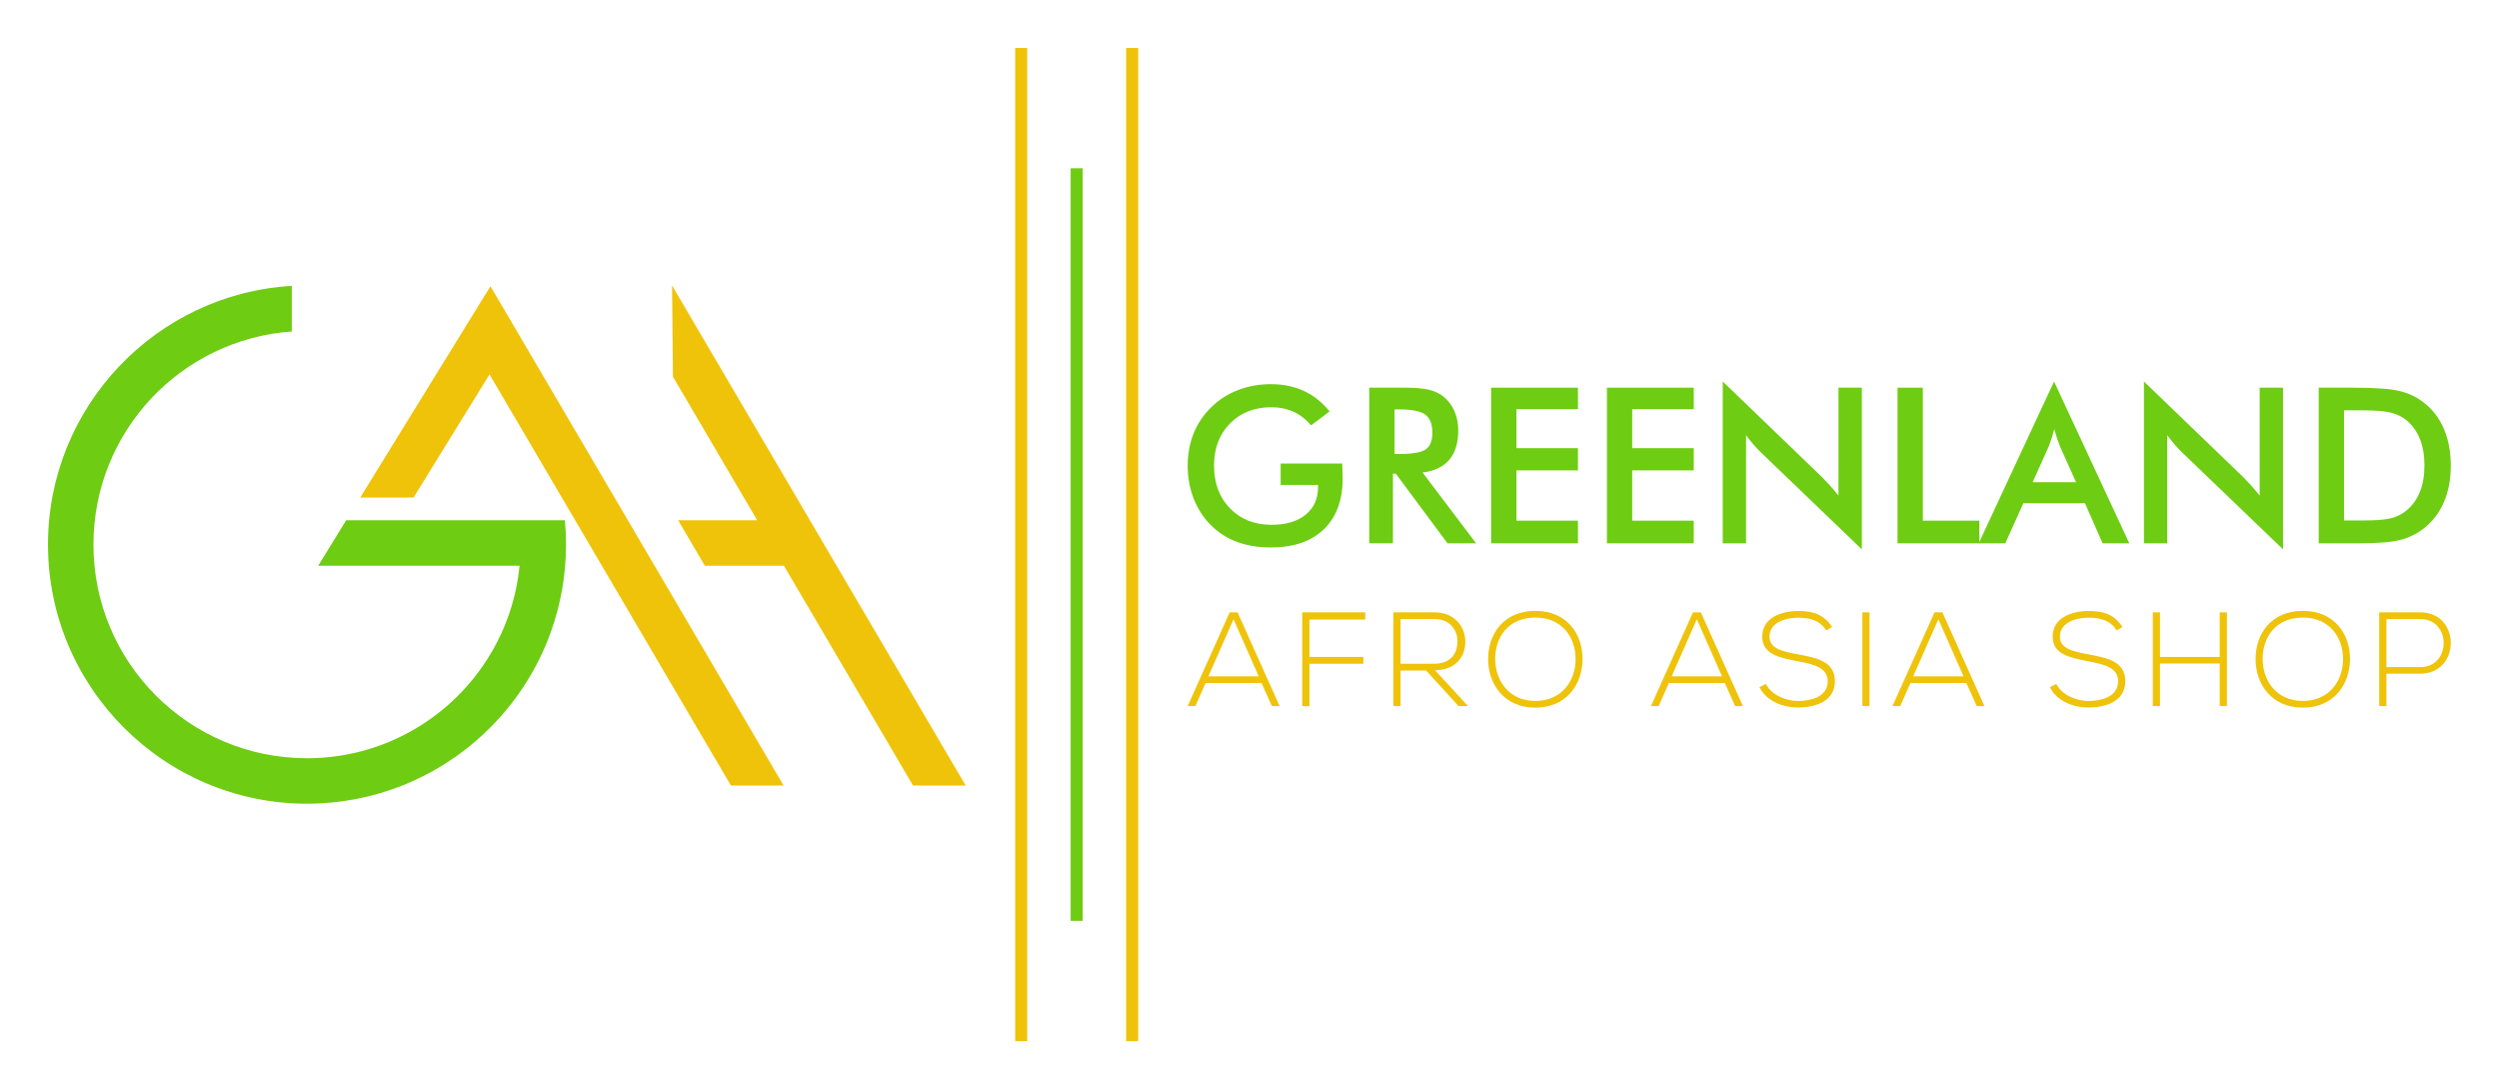
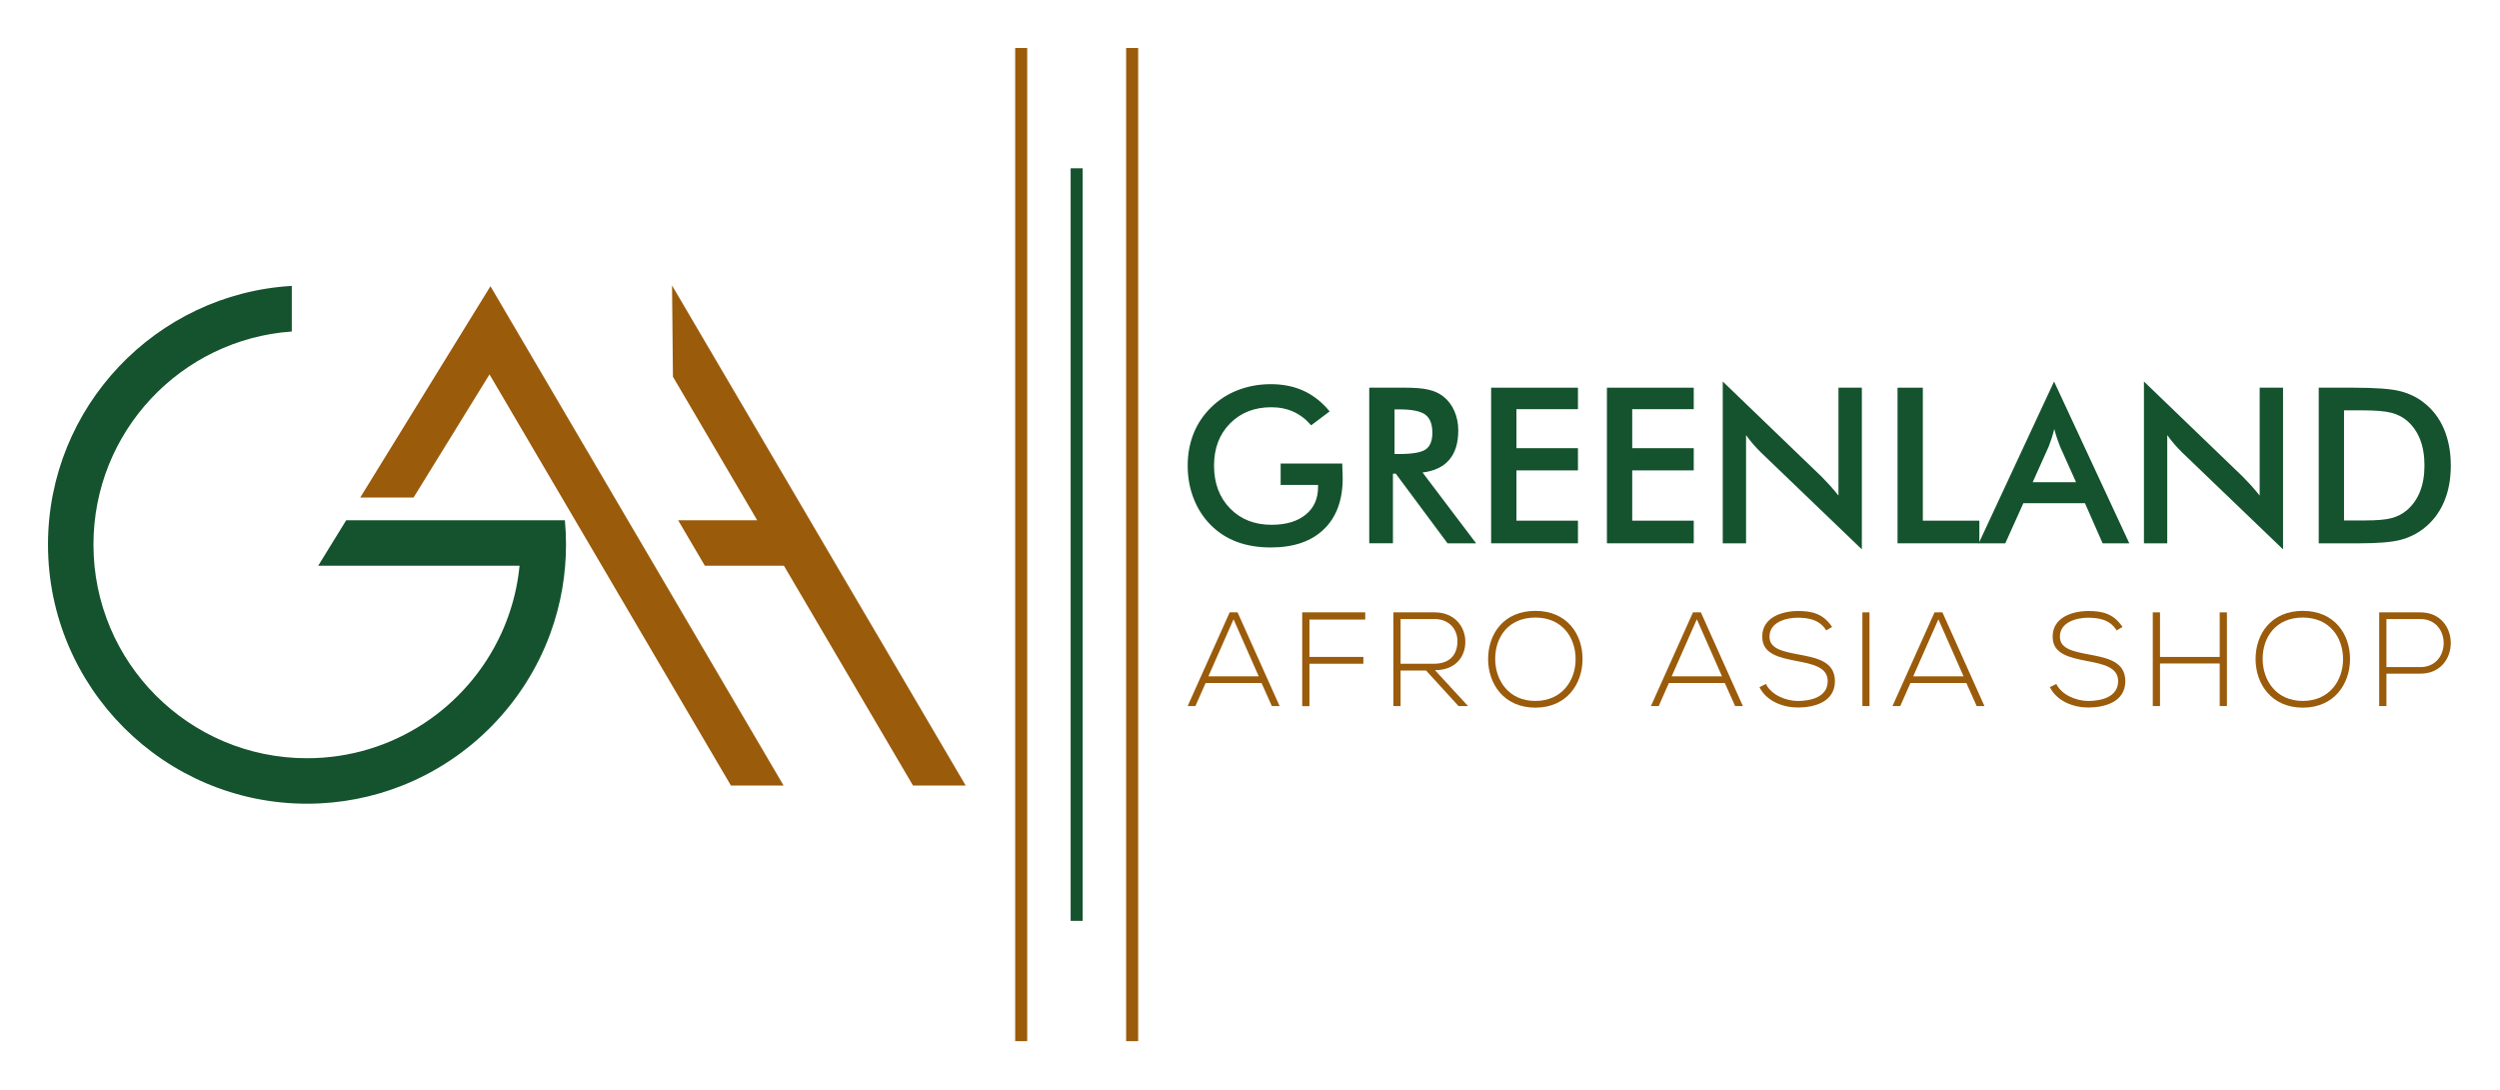
<svg xmlns="http://www.w3.org/2000/svg" version="1.1" id="Layer_1" x="0px" y="0px" viewBox="185.4 232.0 1230.3 536.1" xml:space="preserve">
-   <style type="text/css">
- 	.st0{fill:#EFC30A;}
- 	.st1{fill:#6ECC12;}
- </style>
  <g>
    <g>
-       <polygon class="st0" points="660.82,618.58 634.89,618.58 591.06,543.98 584.49,532.79 571.34,510.41 532.41,510.41     519.26,488.03 558.18,488.03 551.61,476.84 516.7,417.4 516.26,372.48 577.56,476.84 584.13,488.03 597.27,510.41 610.42,532.79     617.01,543.98   " />
-       <polygon class="st0" points="571.18,618.58 545.25,618.58 501.42,543.98 494.85,532.79 481.71,510.41 468.56,488.03     461.99,476.84 461.93,476.76 461.93,476.74 426.39,416.26 416.7,431.96 389.01,476.84 362.75,476.84 400.1,416.24 411.87,397.17     413.56,394.41 426.86,372.86 439.69,394.69 487.94,476.84 494.51,488.03 507.66,510.41 520.8,532.79 527.37,543.98   " />
-       <path class="st1" d="M464.06,499.99c0,3.51-0.14,6.99-0.43,10.42c-0.61,7.68-1.91,15.16-3.85,22.38    c-1.01,3.81-2.19,7.54-3.53,11.19c-12.53,34-39.17,61.26-72.8,74.6c-14.52,5.76-30.35,8.94-46.91,8.94    c-70.31,0-127.51-57.21-127.51-127.53c0-67.81,53.19-123.4,120.03-127.29v22.44c-54.57,3.83-97.65,49.3-97.65,104.85    c0,58.08,47.07,105.15,105.13,105.15c42.37,0,78.88-25.06,95.54-61.16c1.68-3.61,3.14-7.36,4.4-11.19    c2.35-7.14,3.95-14.64,4.7-22.38h-99.13l13.79-22.38h107.67C463.87,491.98,464.06,495.96,464.06,499.99z" />
+       <polygon fill="#9A5B0B" points="660.82,618.58 634.89,618.58 591.06,543.98 584.49,532.79 571.34,510.41 532.41,510.41     519.26,488.03 558.18,488.03 551.61,476.84 516.7,417.4 516.26,372.48 577.56,476.84 584.13,488.03 597.27,510.41 610.42,532.79     617.01,543.98   " />
+       <polygon fill="#9A5B0B" points="571.18,618.58 545.25,618.58 501.42,543.98 494.85,532.79 481.71,510.41 468.56,488.03     461.99,476.84 461.93,476.76 461.93,476.74 426.39,416.26 416.7,431.96 389.01,476.84 362.75,476.84 400.1,416.24 411.87,397.17     413.56,394.41 426.86,372.86 439.69,394.69 487.94,476.84 494.51,488.03 507.66,510.41 520.8,532.79 527.37,543.98   " />
+       <path fill="#14532D" d="M464.06,499.99c0,3.51-0.14,6.99-0.43,10.42c-0.61,7.68-1.91,15.16-3.85,22.38    c-1.01,3.81-2.19,7.54-3.53,11.19c-12.53,34-39.17,61.26-72.8,74.6c-14.52,5.76-30.35,8.94-46.91,8.94    c-70.31,0-127.51-57.21-127.51-127.53c0-67.81,53.19-123.4,120.03-127.29v22.44c-54.57,3.83-97.65,49.3-97.65,104.85    c0,58.08,47.07,105.15,105.13,105.15c42.37,0,78.88-25.06,95.54-61.16c1.68-3.61,3.14-7.36,4.4-11.19    c2.35-7.14,3.95-14.64,4.7-22.38h-99.13l13.79-22.38h107.67C463.87,491.98,464.06,495.96,464.06,499.99z" />
    </g>
    <g>
      <g>
-         <path class="st1" d="M815.88,460.13h30.34c0,0.52,0.02,1.25,0.05,2.2c0.1,2.48,0.16,4.15,0.16,5.02     c0,10.78-3.09,19.15-9.26,25.11c-6.17,5.96-14.87,8.95-26.1,8.95c-6.28,0-11.88-0.93-16.79-2.77c-4.92-1.85-9.23-4.64-12.92-8.37     c-3.63-3.7-6.41-8.04-8.34-13.02c-1.93-4.99-2.9-10.32-2.9-16.01c0-5.79,0.98-11.12,2.95-16.01c1.97-4.88,4.89-9.19,8.76-12.92     c3.73-3.66,8.11-6.45,13.13-8.37c5.02-1.92,10.39-2.88,16.11-2.88c6.03,0,11.43,1.1,16.19,3.3c4.76,2.2,9.01,5.56,12.74,10.1     l-9.1,6.85c-2.58-3-5.49-5.23-8.74-6.7c-3.24-1.46-6.87-2.2-10.88-2.2c-8.3,0-15.07,2.66-20.32,7.98     c-5.25,5.32-7.87,12.23-7.87,20.74c0,8.65,2.62,15.67,7.87,21.05c5.25,5.39,12.06,8.08,20.43,8.08c7.12,0,12.71-1.66,16.79-4.97     c4.08-3.31,6.12-7.83,6.12-13.55v-1.1h-18.41V460.13z" />
-         <path class="st1" d="M871.17,465.1v34.26h-11.67v-76.58h17.37c5.09,0,9.04,0.33,11.85,0.99c2.81,0.66,5.21,1.76,7.19,3.3     c2.37,1.85,4.2,4.24,5.49,7.17c1.29,2.93,1.93,6.14,1.93,9.63c0,6.14-1.48,10.94-4.45,14.41c-2.96,3.47-7.34,5.55-13.13,6.25     l26.36,34.84h-14.07l-25.47-34.26H871.17z M871.96,455.43h2.25c6.59,0,10.97-0.77,13.13-2.3c2.16-1.53,3.24-4.26,3.24-8.16     c0-4.22-1.16-7.19-3.48-8.92c-2.32-1.73-6.62-2.59-12.9-2.59h-2.25V455.43z" />
-         <path class="st1" d="M919.51,499.37v-76.58h42.74v10.57h-30.29v19.2h30.29v10.93h-30.29v24.74h30.29v11.14H919.51z" />
-         <path class="st1" d="M976.52,499.37v-76.58h42.74v10.57h-30.29v19.2h30.29v10.93h-30.29v24.74h30.29v11.14H976.52z" />
-         <path class="st1" d="M1033.54,499.37v-79.62l48.65,46.82c1.32,1.32,2.67,2.74,4.03,4.24c1.36,1.5,2.79,3.19,4.29,5.07v-53.09     h11.51v79.56l-49.64-47.65c-1.33-1.29-2.61-2.65-3.84-4.08c-1.24-1.43-2.41-2.93-3.53-4.5v53.25H1033.54z" />
-         <path class="st1" d="M1119.59,499.37v-76.58h12.45v65.44h27.83v11.14H1119.59z" />
-         <path class="st1" d="M1220.55,499.37l-8.68-19.72h-30.34l-8.89,19.72h-13.08l37.09-79.62l37.04,79.62H1220.55z M1186.13,469.29     h21.34l-7.85-17.47c-0.45-1.12-0.93-2.4-1.41-3.84c-0.49-1.45-0.98-3.06-1.46-4.84c-0.42,1.67-0.86,3.23-1.33,4.68     c-0.47,1.45-0.95,2.78-1.44,4L1186.13,469.29z" />
-         <path class="st1" d="M1240.9,499.37v-79.62l48.65,46.82c1.32,1.32,2.67,2.74,4.03,4.24c1.36,1.5,2.79,3.19,4.29,5.07v-53.09     h11.51v79.56l-49.64-47.65c-1.33-1.29-2.61-2.65-3.84-4.08c-1.24-1.43-2.41-2.93-3.53-4.5v53.25H1240.9z" />
-         <path class="st1" d="M1326.95,499.37v-76.58h16.79c10.91,0,18.6,0.55,23.04,1.65c4.45,1.1,8.34,2.94,11.69,5.52     c4.43,3.38,7.79,7.72,10.07,13.02c2.28,5.3,3.43,11.35,3.43,18.15c0,6.8-1.14,12.82-3.43,18.07c-2.28,5.25-5.64,9.58-10.07,13     c-3.35,2.58-7.16,4.42-11.43,5.52c-4.27,1.1-10.93,1.65-19.96,1.65h-3.35H1326.95z M1339.4,488.12h10.46     c5.75,0,10.07-0.38,12.95-1.15c2.88-0.77,5.38-2.06,7.51-3.87c2.89-2.48,5.06-5.55,6.51-9.23c1.45-3.68,2.17-7.96,2.17-12.84     c0-4.88-0.72-9.16-2.17-12.84s-3.62-6.76-6.51-9.23c-2.16-1.81-4.75-3.1-7.77-3.87c-3.02-0.77-7.73-1.15-14.15-1.15h-4.5h-4.5     V488.12z" />
+         <path fill="#14532D" d="M815.88,460.13h30.34c0,0.52,0.02,1.25,0.05,2.2c0.1,2.48,0.16,4.15,0.16,5.02     c0,10.78-3.09,19.15-9.26,25.11c-6.17,5.96-14.87,8.95-26.1,8.95c-6.28,0-11.88-0.93-16.79-2.77c-4.92-1.85-9.23-4.64-12.92-8.37     c-3.63-3.7-6.41-8.04-8.34-13.02c-1.93-4.99-2.9-10.32-2.9-16.01c0-5.79,0.98-11.12,2.95-16.01c1.97-4.88,4.89-9.19,8.76-12.92     c3.73-3.66,8.11-6.45,13.13-8.37c5.02-1.92,10.39-2.88,16.11-2.88c6.03,0,11.43,1.1,16.19,3.3c4.76,2.2,9.01,5.56,12.74,10.1     l-9.1,6.85c-2.58-3-5.49-5.23-8.74-6.7c-3.24-1.46-6.87-2.2-10.88-2.2c-8.3,0-15.07,2.66-20.32,7.98     c-5.25,5.32-7.87,12.23-7.87,20.74c0,8.65,2.62,15.67,7.87,21.05c5.25,5.39,12.06,8.08,20.43,8.08c7.12,0,12.71-1.66,16.79-4.97     c4.08-3.31,6.12-7.83,6.12-13.55v-1.1h-18.41V460.13z" />
+         <path fill="#14532D" d="M871.17,465.1v34.26h-11.67v-76.58h17.37c5.09,0,9.04,0.33,11.85,0.99c2.81,0.66,5.21,1.76,7.19,3.3     c2.37,1.85,4.2,4.24,5.49,7.17c1.29,2.93,1.93,6.14,1.93,9.63c0,6.14-1.48,10.94-4.45,14.41c-2.96,3.47-7.34,5.55-13.13,6.25     l26.36,34.84h-14.07l-25.47-34.26H871.17z M871.96,455.43h2.25c6.59,0,10.97-0.77,13.13-2.3c2.16-1.53,3.24-4.26,3.24-8.16     c0-4.22-1.16-7.19-3.48-8.92c-2.32-1.73-6.62-2.59-12.9-2.59h-2.25V455.43z" />
+         <path fill="#14532D" d="M919.51,499.37v-76.58h42.74v10.57h-30.29v19.2h30.29v10.93h-30.29v24.74h30.29v11.14H919.51z" />
+         <path fill="#14532D" d="M976.52,499.37v-76.58h42.74v10.57h-30.29v19.2h30.29v10.93h-30.29v24.74h30.29v11.14H976.52z" />
+         <path fill="#14532D" d="M1033.54,499.37v-79.62l48.65,46.82c1.32,1.32,2.67,2.74,4.03,4.24c1.36,1.5,2.79,3.19,4.29,5.07v-53.09     h11.51v79.56l-49.64-47.65c-1.33-1.29-2.61-2.65-3.84-4.08c-1.24-1.43-2.41-2.93-3.53-4.5v53.25H1033.54z" />
+         <path fill="#14532D" d="M1119.59,499.37v-76.58h12.45v65.44h27.83v11.14H1119.59z" />
+         <path fill="#14532D" d="M1220.55,499.37l-8.68-19.72h-30.34l-8.89,19.72h-13.08l37.09-79.62l37.04,79.62H1220.55z M1186.13,469.29     h21.34l-7.85-17.47c-0.45-1.12-0.93-2.4-1.41-3.84c-0.49-1.45-0.98-3.06-1.46-4.84c-0.42,1.67-0.86,3.23-1.33,4.68     c-0.47,1.45-0.95,2.78-1.44,4L1186.13,469.29z" />
+         <path fill="#14532D" d="M1240.9,499.37v-79.62l48.65,46.82c1.32,1.32,2.67,2.74,4.03,4.24c1.36,1.5,2.79,3.19,4.29,5.07v-53.09     h11.51v79.56l-49.64-47.65c-1.33-1.29-2.61-2.65-3.84-4.08c-1.24-1.43-2.41-2.93-3.53-4.5v53.25H1240.9z" />
+         <path fill="#14532D" d="M1326.95,499.37v-76.58h16.79c10.91,0,18.6,0.55,23.04,1.65c4.45,1.1,8.34,2.94,11.69,5.52     c4.43,3.38,7.79,7.72,10.07,13.02c2.28,5.3,3.43,11.35,3.43,18.15c0,6.8-1.14,12.82-3.43,18.07c-2.28,5.25-5.64,9.58-10.07,13     c-3.35,2.58-7.16,4.42-11.43,5.52c-4.27,1.1-10.93,1.65-19.96,1.65h-3.35H1326.95z M1339.4,488.12h10.46     c5.75,0,10.07-0.38,12.95-1.15c2.88-0.77,5.38-2.06,7.51-3.87c2.89-2.48,5.06-5.55,6.51-9.23c1.45-3.68,2.17-7.96,2.17-12.84     c0-4.88-0.72-9.16-2.17-12.84s-3.62-6.76-6.51-9.23c-2.16-1.81-4.75-3.1-7.77-3.87c-3.02-0.77-7.73-1.15-14.15-1.15h-4.5h-4.5     V488.12z" />
      </g>
      <g>
-         <path class="st0" d="M811.55,579.46l-5.07-11.33h-27.54l-5.01,11.33h-3.82l20.68-46.11h3.89l20.69,46.11H811.55z M805.09,564.83     l-12.39-28.07l-12.39,28.07H805.09z" />
-         <path class="st0" d="M830.06,555.28h26.55v3.36h-26.55v20.88h-3.56v-46.18h31.03v3.56h-27.47V555.28z" />
-         <path class="st0" d="M908.13,579.46h-4.68L887.51,562h-12.58v17.46h-3.56v-46.11c6.78,0,13.5,0,20.29,0     c10.01,0,15.09,7.18,15.15,14.36c0.07,7.51-4.87,14.1-14.95,14.1L908.13,579.46z M874.93,558.64h16.34     c8.04,0,11.59-4.55,11.66-11c0.07-5.4-3.62-11-11.27-11h-16.73V558.64z" />
-         <path class="st0" d="M964.52,556.47c-0.07,12.12-7.77,23.78-23.25,23.78s-23.25-11.73-23.25-23.91     c0-12.39,7.71-23.72,23.25-23.72C956.82,532.62,964.59,544.02,964.52,556.47z M921.51,556.4c0.06,10.41,6.65,20.55,19.76,20.55     c13.18,0,19.83-10.14,19.83-20.55c0-10.67-6.59-20.49-19.83-20.49C928.03,535.91,921.44,545.53,921.51,556.4z" />
-         <path class="st0" d="M1039.63,579.46l-5.07-11.33h-27.54l-5.01,11.33h-3.82l20.69-46.11h3.89l20.68,46.11H1039.63z      M1033.17,564.83l-12.39-28.07l-12.39,28.07H1033.17z" />
-         <path class="st0" d="M1084.49,542.24c-3.36-5.4-8.76-6.19-13.97-6.26c-5.4,0-13.97,1.98-13.97,9.35c0,5.86,6.32,7.25,14.1,8.7     c8.89,1.71,18.12,3.29,18.12,13.24c-0.07,10.41-10.54,12.91-18.25,12.91c-7.18,0-15.35-2.97-18.91-10.01l3.16-1.58     c2.83,5.6,10.08,8.37,15.75,8.37c5.66,0,14.69-1.58,14.69-9.75c0.07-6.92-7.58-8.43-15.15-9.88     c-8.43-1.65-17.06-3.36-17.06-11.86c-0.2-9.75,9.95-12.78,17.52-12.78c6.59,0,12.32,1.05,16.86,7.84L1084.49,542.24z" />
-         <path class="st0" d="M1102.29,579.46v-46.11h3.49v46.11H1102.29z" />
-         <path class="st0" d="M1158.55,579.46l-5.07-11.33h-27.54l-5.01,11.33h-3.82l20.69-46.11h3.89l20.68,46.11H1158.55z      M1152.09,564.83l-12.39-28.07l-12.39,28.07H1152.09z" />
-         <path class="st0" d="M1227.46,542.24c-3.36-5.4-8.76-6.19-13.97-6.26c-5.4,0-13.97,1.98-13.97,9.35c0,5.86,6.32,7.25,14.1,8.7     c8.89,1.71,18.12,3.29,18.12,13.24c-0.07,10.41-10.54,12.91-18.25,12.91c-7.18,0-15.35-2.97-18.91-10.01l3.16-1.58     c2.83,5.6,10.08,8.37,15.75,8.37c5.66,0,14.69-1.58,14.69-9.75c0.07-6.92-7.58-8.43-15.15-9.88     c-8.43-1.65-17.06-3.36-17.06-11.86c-0.2-9.75,9.95-12.78,17.52-12.78c6.59,0,12.32,1.05,16.86,7.84L1227.46,542.24z" />
-         <path class="st0" d="M1278.19,579.46v-20.95h-29.38v20.95h-3.56v-46.11h3.56v21.94h29.38v-21.94h3.56v46.11H1278.19z" />
-         <path class="st0" d="M1342.36,556.47c-0.07,12.12-7.77,23.78-23.25,23.78c-15.48,0-23.25-11.73-23.25-23.91     c0-12.39,7.71-23.72,23.25-23.72C1334.65,532.62,1342.42,544.02,1342.36,556.47z M1299.34,556.4     c0.07,10.41,6.65,20.55,19.76,20.55c13.18,0,19.83-10.14,19.83-20.55c0-10.67-6.59-20.49-19.83-20.49     C1305.86,535.91,1299.28,545.53,1299.34,556.4z" />
-         <path class="st0" d="M1360.28,563.52v15.94h-3.56v-46.11c6.72,0,13.51,0,20.22,0c20.03,0,20.03,30.17,0,30.17H1360.28z      M1360.28,536.64v23.65h16.67c15.35,0,15.35-23.65,0-23.65H1360.28z" />
+         <path fill="#9A5B0B" d="M811.55,579.46l-5.07-11.33h-27.54l-5.01,11.33h-3.82l20.68-46.11h3.89l20.69,46.11H811.55z M805.09,564.83     l-12.39-28.07l-12.39,28.07H805.09z" />
+         <path fill="#9A5B0B" d="M830.06,555.28h26.55v3.36h-26.55v20.88h-3.56v-46.18h31.03v3.56h-27.47V555.28z" />
+         <path fill="#9A5B0B" d="M908.13,579.46h-4.68L887.51,562h-12.58v17.46h-3.56v-46.11c6.78,0,13.5,0,20.29,0     c10.01,0,15.09,7.18,15.15,14.36c0.07,7.51-4.87,14.1-14.95,14.1L908.13,579.46z M874.93,558.64h16.34     c8.04,0,11.59-4.55,11.66-11c0.07-5.4-3.62-11-11.27-11h-16.73V558.64z" />
+         <path fill="#9A5B0B" d="M964.52,556.47c-0.07,12.12-7.77,23.78-23.25,23.78s-23.25-11.73-23.25-23.91     c0-12.39,7.71-23.72,23.25-23.72C956.82,532.62,964.59,544.02,964.52,556.47z M921.51,556.4c0.06,10.41,6.65,20.55,19.76,20.55     c13.18,0,19.83-10.14,19.83-20.55c0-10.67-6.59-20.49-19.83-20.49C928.03,535.91,921.44,545.53,921.51,556.4z" />
+         <path fill="#9A5B0B" d="M1039.63,579.46l-5.07-11.33h-27.54l-5.01,11.33h-3.82l20.69-46.11h3.89l20.68,46.11H1039.63z      M1033.17,564.83l-12.39-28.07l-12.39,28.07H1033.17z" />
+         <path fill="#9A5B0B" d="M1084.49,542.24c-3.36-5.4-8.76-6.19-13.97-6.26c-5.4,0-13.97,1.98-13.97,9.35c0,5.86,6.32,7.25,14.1,8.7     c8.89,1.71,18.12,3.29,18.12,13.24c-0.07,10.41-10.54,12.91-18.25,12.91c-7.18,0-15.35-2.97-18.91-10.01l3.16-1.58     c2.83,5.6,10.08,8.37,15.75,8.37c5.66,0,14.69-1.58,14.69-9.75c0.07-6.92-7.58-8.43-15.15-9.88     c-8.43-1.65-17.06-3.36-17.06-11.86c-0.2-9.75,9.95-12.78,17.52-12.78c6.59,0,12.32,1.05,16.86,7.84L1084.49,542.24z" />
+         <path fill="#9A5B0B" d="M1102.29,579.46v-46.11h3.49v46.11H1102.29z" />
+         <path fill="#9A5B0B" d="M1158.55,579.46l-5.07-11.33h-27.54l-5.01,11.33h-3.82l20.69-46.11h3.89l20.68,46.11H1158.55z      M1152.09,564.83l-12.39-28.07l-12.39,28.07H1152.09z" />
+         <path fill="#9A5B0B" d="M1227.46,542.24c-3.36-5.4-8.76-6.19-13.97-6.26c-5.4,0-13.97,1.98-13.97,9.35c0,5.86,6.32,7.25,14.1,8.7     c8.89,1.71,18.12,3.29,18.12,13.24c-0.07,10.41-10.54,12.91-18.25,12.91c-7.18,0-15.35-2.97-18.91-10.01l3.16-1.58     c2.83,5.6,10.08,8.37,15.75,8.37c5.66,0,14.69-1.58,14.69-9.75c0.07-6.92-7.58-8.43-15.15-9.88     c-8.43-1.65-17.06-3.36-17.06-11.86c-0.2-9.75,9.95-12.78,17.52-12.78c6.59,0,12.32,1.05,16.86,7.84L1227.46,542.24z" />
+         <path fill="#9A5B0B" d="M1278.19,579.46v-20.95h-29.38v20.95h-3.56v-46.11h3.56v21.94h29.38v-21.94h3.56v46.11H1278.19z" />
+         <path fill="#9A5B0B" d="M1342.36,556.47c-0.07,12.12-7.77,23.78-23.25,23.78c-15.48,0-23.25-11.73-23.25-23.91     c0-12.39,7.71-23.72,23.25-23.72C1334.65,532.62,1342.42,544.02,1342.36,556.47z M1299.34,556.4     c0.07,10.41,6.65,20.55,19.76,20.55c13.18,0,19.83-10.14,19.83-20.55c0-10.67-6.59-20.49-19.83-20.49     C1305.86,535.91,1299.28,545.53,1299.34,556.4z" />
+         <path fill="#9A5B0B" d="M1360.28,563.52v15.94h-3.56v-46.11c6.72,0,13.51,0,20.22,0c20.03,0,20.03,30.17,0,30.17H1360.28z      M1360.28,536.64v23.65h16.67c15.35,0,15.35-23.65,0-23.65H1360.28z" />
      </g>
    </g>
    <g>
-       <rect x="685.19" y="255.62" class="st0" width="5.92" height="488.75" />
-       <rect x="712.5" y="314.83" class="st1" width="5.92" height="370.34" />
-       <rect x="739.82" y="255.62" class="st0" width="5.92" height="488.75" />
+       <rect x="685.19" y="255.62" fill="#9A5B0B" width="5.92" height="488.75" />
+       <rect x="712.5" y="314.83" fill="#14532D" width="5.92" height="370.34" />
+       <rect x="739.82" y="255.62" fill="#9A5B0B" width="5.92" height="488.75" />
    </g>
  </g>
</svg>
